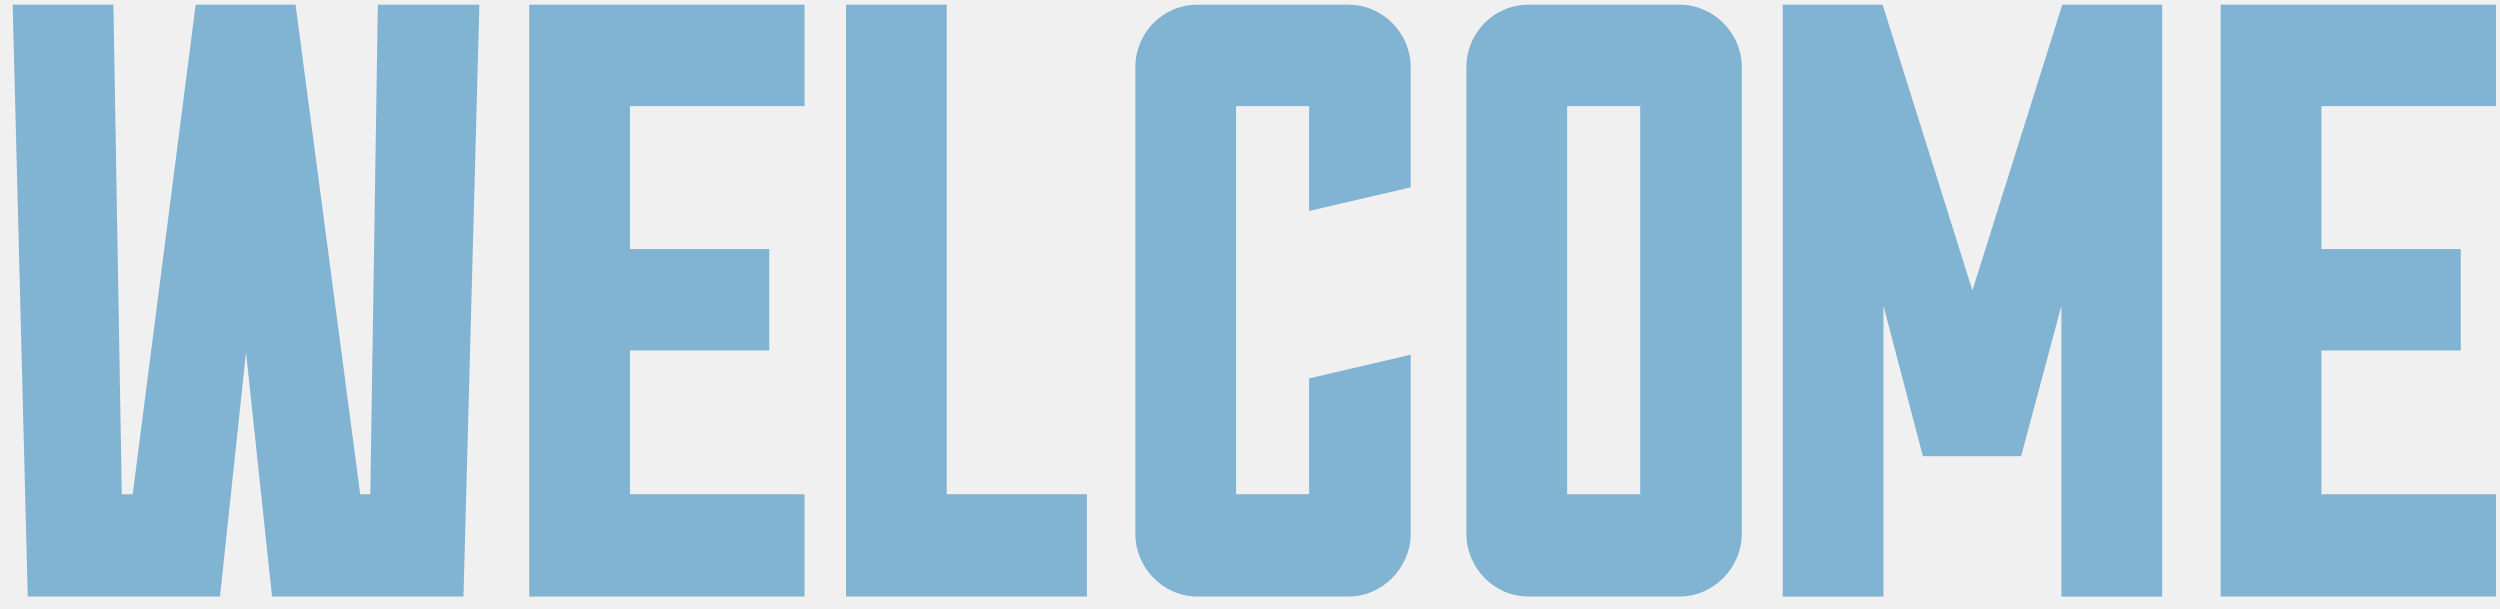
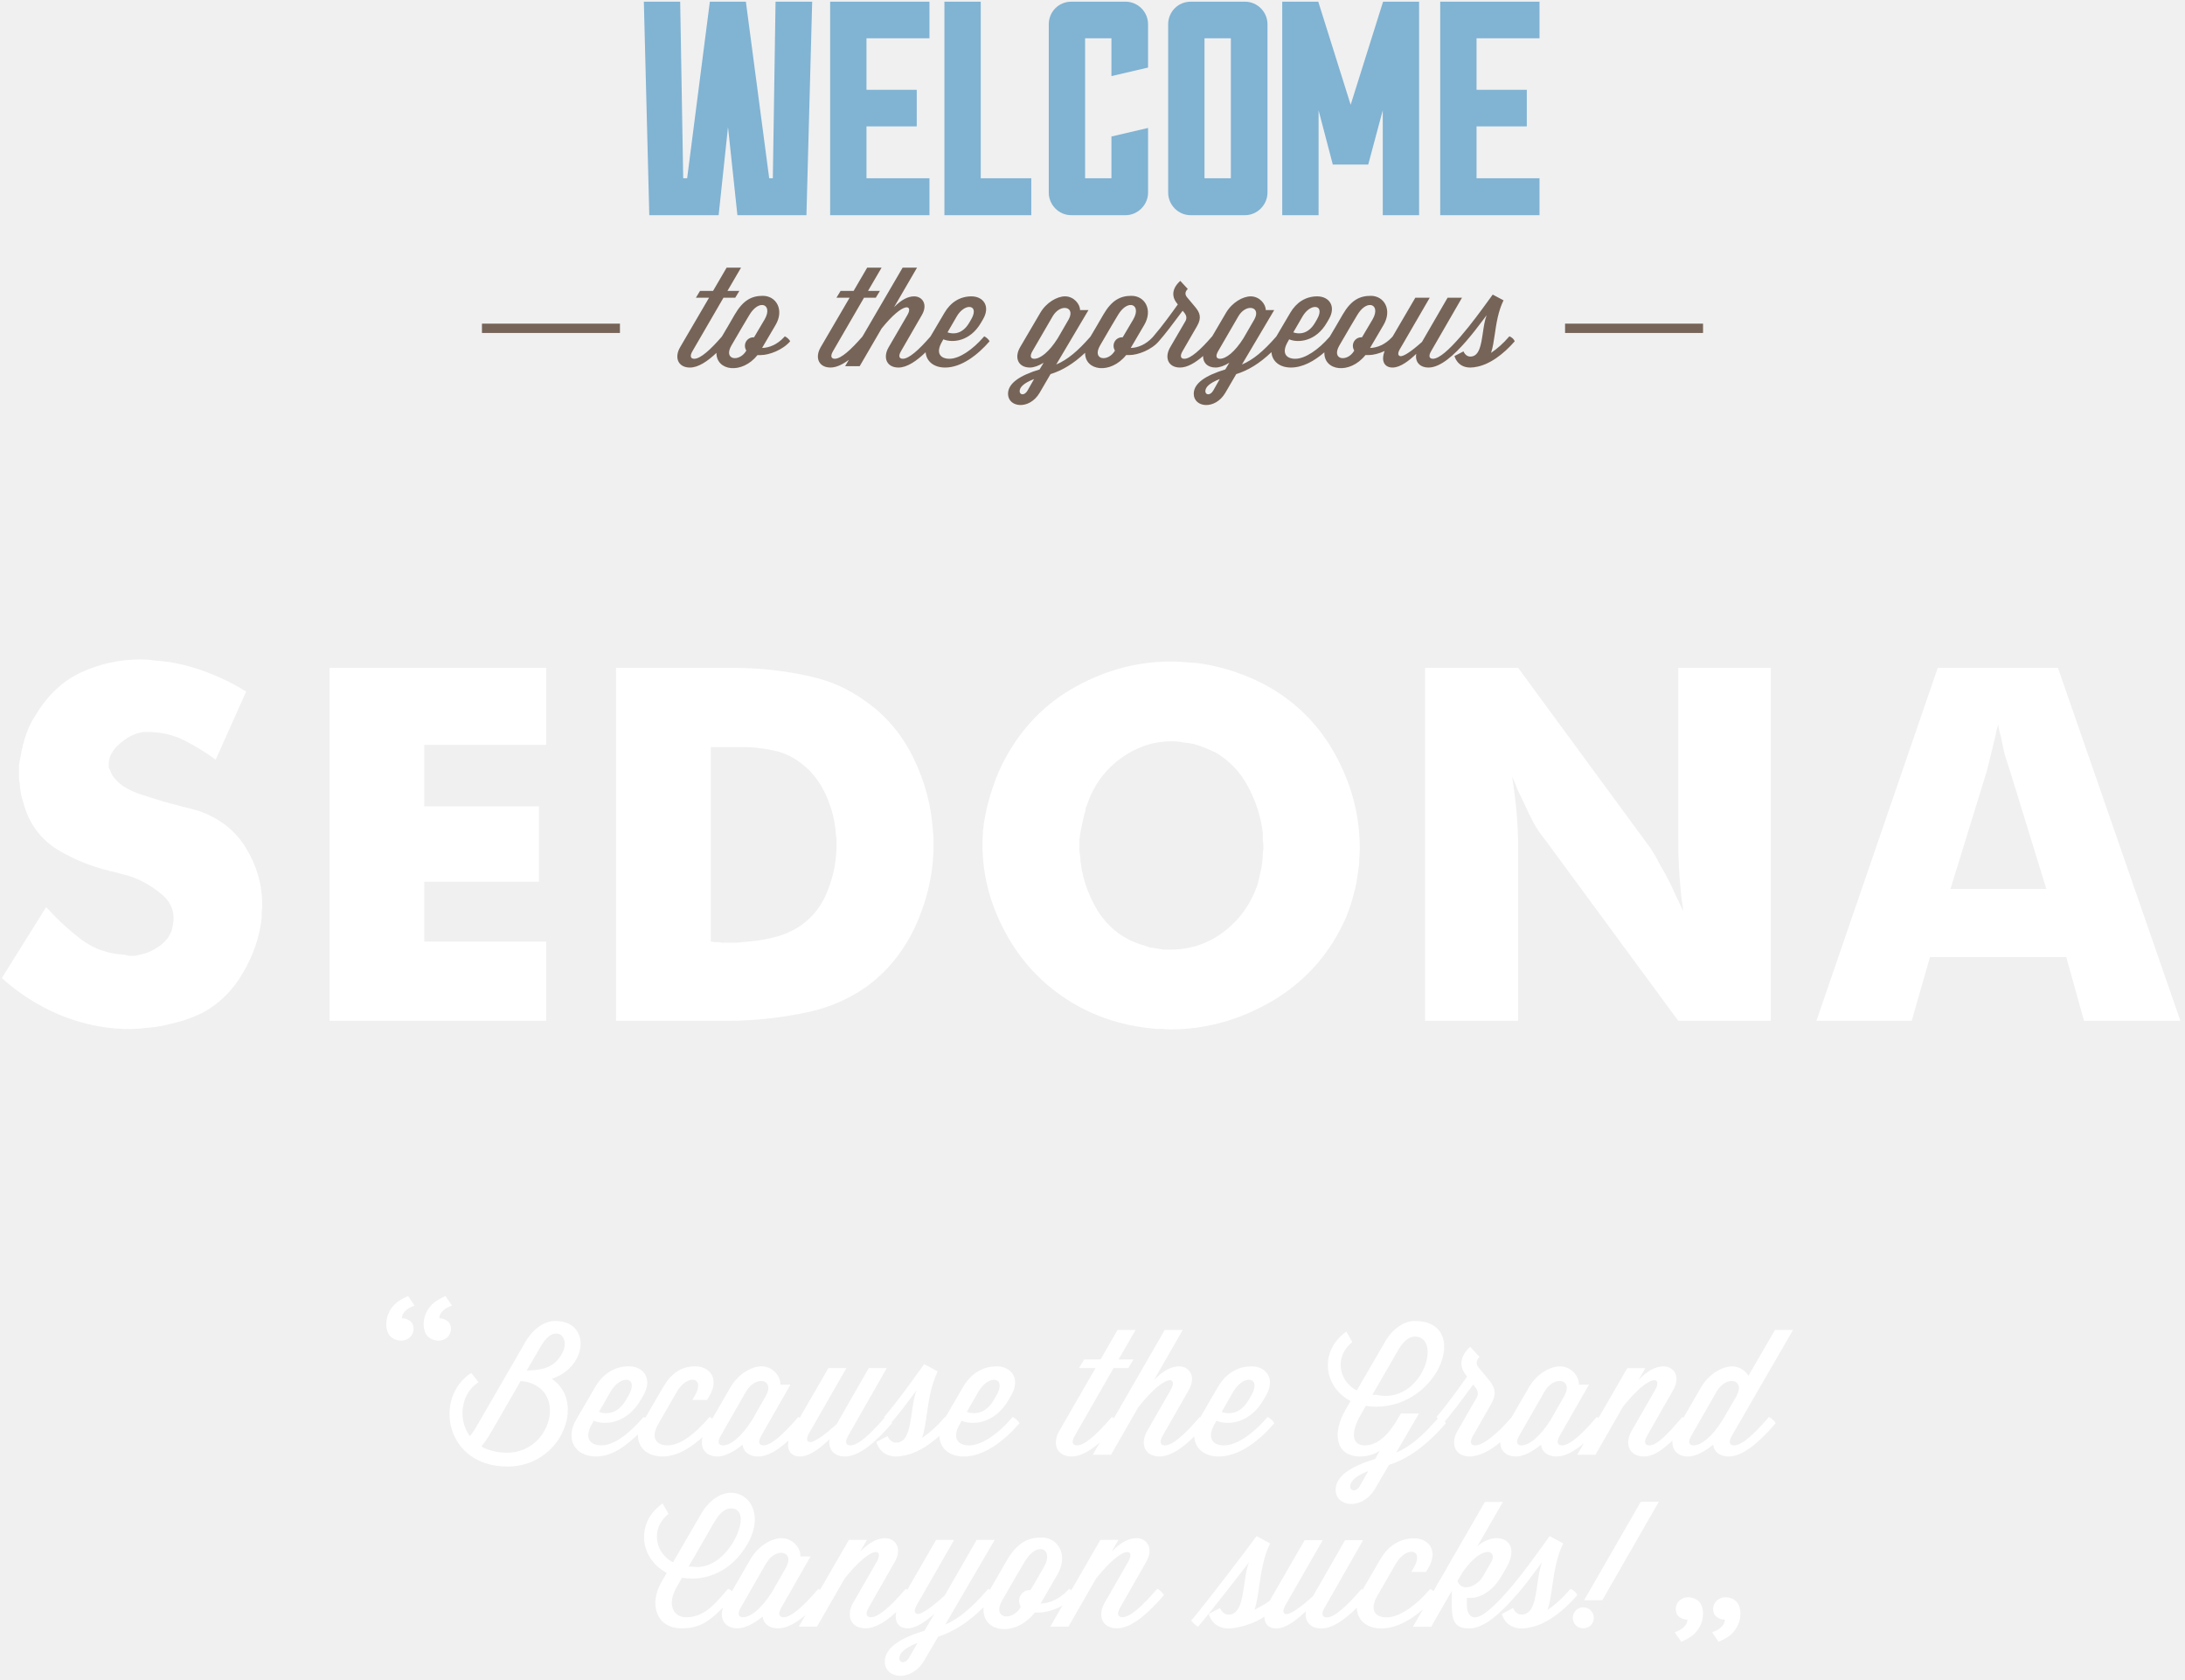
- <svg xmlns="http://www.w3.org/2000/svg" width="189" height="46" viewBox="0 0 189 46" fill="none">
-   <path fill-rule="evenodd" clip-rule="evenodd" d="M60.824 37.364V45.1H40.008V0.353H60.824V8.023H47.624V18.827H58.159V26.497H47.624V37.363L60.824 37.364ZM82.17 45.1V37.364L71.573 37.363V0.353H63.957V45.1H82.17ZM188.7 45.1V37.364H175.499V26.497H186.034V18.827H175.499V8.024H188.7V0.353H167.884V45.1H188.7ZM163.459 0.354H155.908L149.115 21.959L142.324 0.354H134.772V45.101H142.389V23.111L145.371 34.489H152.796L155.843 23.111V45.101H163.459V0.354ZM123.999 8.024H118.476V37.364H124L123.999 8.024ZM131.679 5.085C131.679 2.463 129.521 0.354 126.981 0.354L115.557 0.355C112.957 0.355 110.861 2.464 110.861 5.085V40.37C110.861 42.927 112.957 45.1 115.557 45.1H126.981C129.521 45.1 131.679 42.927 131.679 40.37V5.085ZM98.971 28.606L106.649 26.816V40.368C106.649 42.925 104.492 45.098 101.953 45.098H90.528C87.928 45.098 85.833 42.925 85.833 40.368V5.084C85.833 2.462 87.928 0.354 90.528 0.354H101.951C104.491 0.354 106.648 2.462 106.648 5.084V14.161L98.97 15.951V8.023H93.448V37.363H98.97L98.971 28.606ZM36.241 0.354H28.564L27.994 37.364H27.232L22.344 0.354H14.792L10.032 37.364H9.208L8.573 0.354H0.957L2.099 45.1H16.632L18.599 26.626L20.567 45.1H35.037L36.241 0.354Z" fill="#81B3D3" />
+ <svg xmlns="http://www.w3.org/2000/svg" width="458" height="352" viewBox="0 0 458 352" fill="none">
+   <path fill-rule="evenodd" clip-rule="evenodd" d="M181.774 56.09L178.929 60.967H176.2L175.33 62.401H178.087L172.018 72.784C170.741 74.992 171.642 77.03 174.08 77.03C175.303 77.03 176.618 76.393 177.933 75.409L177.155 76.743H180.201L184.789 68.856C189.433 63.089 191.495 63.836 190.188 66.046L186.268 72.786C184.99 74.996 185.891 77.034 188.329 77.034C190.125 77.034 192.117 75.664 194.022 73.829C194.168 75.686 195.689 77.034 198.112 77.034C201.535 77.034 204.932 74.394 207.428 71.526C207.231 71.123 206.709 70.665 206.302 70.493L206.099 70.719C203.921 73.216 201.135 75.194 199.017 75.194C197.157 75.194 196.053 74.048 197.447 71.639L197.737 71.119C199.683 71.924 203.341 71.55 205.605 67.679L206.042 66.932C207.667 64.179 206.1 62.114 203.632 62.114C201.193 62.114 199.249 63.377 197.972 65.555L195.042 70.52L194.866 70.72C192.689 73.214 190.571 75.192 189.235 75.192C188.569 75.192 188.189 74.732 188.885 73.557L193.24 66.014C194.546 63.749 193.3 62.114 191.616 62.114C190.309 62.114 188.914 62.831 187.406 64.379L192.224 56.09H189.205L180.782 70.528L180.612 70.718C178.436 73.214 176.315 75.192 174.979 75.192C174.312 75.192 173.935 74.732 174.633 73.557L181.105 62.399H183.572L184.444 60.966H181.948L184.793 56.091L181.774 56.09ZM149.465 60.969L152.31 56.094H155.329L152.483 60.967H154.982L154.11 62.403H151.645L145.169 73.561C144.472 74.736 144.85 75.196 145.517 75.196C146.852 75.196 148.974 73.217 151.15 70.721L151.306 70.545L152.543 68.455L154.023 65.902C155.765 62.918 157.563 62.002 159.885 62.002C162.731 62.002 164.414 64.955 162.586 68.082L159.741 72.928C161.252 72.899 162.935 72.184 164.299 70.721L164.504 70.493C164.91 70.665 165.432 71.122 165.632 71.526C164.092 73.332 161.248 74.422 159.448 74.422H158.782C155.513 78.506 150.166 77.763 150.172 73.961C148.306 75.73 146.369 77.034 144.615 77.034C142.177 77.034 141.276 74.996 142.554 72.787L148.622 62.404H145.865L146.735 60.969H149.465ZM160.263 66.967C161.291 65.225 160.825 64.02 159.841 63.93C159.076 63.86 157.998 64.466 157.071 66.022L155.62 68.459L153.326 72.387C151.526 75.484 154.983 75.943 156.405 73.533L156.435 73.477C156.26 73.189 156.144 72.844 156.144 72.473C156.144 71.498 156.927 70.694 157.914 70.694H158.059L160.263 66.967ZM203.575 66.936C204.587 65.192 204.055 64.275 203.086 64.332V64.333C202.334 64.377 201.317 65.011 200.554 66.303L198.608 69.66C199.741 70.062 201.688 70.12 203.138 67.682L203.575 66.936ZM247.404 58.869C245.69 60.389 245.546 62.083 246.621 63.459L246.883 63.803L246.821 63.89C245.492 65.746 243.718 68.225 241.773 70.487L241.775 70.49L241.572 70.719C240.207 72.18 238.526 72.899 237.014 72.928L239.857 68.08C241.687 64.954 240.004 62 237.157 62C234.837 62 233.037 62.918 231.297 65.9L229.813 68.453L228.575 70.545L228.421 70.721C225.924 73.561 223.778 75.392 221.396 76.397L228.159 64.983H226.389C226.389 63.749 225.113 62.113 223.225 62.113C221.601 62.113 219.335 63.378 218.057 65.557L213.819 72.784C212.541 74.992 213.441 77.03 215.879 77.03C216.722 77.03 217.739 76.656 218.756 76.026L217.913 77.43C213.849 78.663 211.293 80.298 211.293 82.536C211.293 85.405 215.735 86.007 217.913 82.336L220.205 78.406C222.621 77.663 224.988 76.259 227.445 73.942C227.424 77.759 232.782 78.509 236.055 74.418H236.723C238.523 74.418 241.368 73.329 242.907 71.522C244.356 69.858 245.487 68.367 247.897 65.127L248.302 65.616C248.679 66.103 248.827 66.706 248.477 67.307L245.284 72.786C244.004 74.996 244.905 77.032 247.345 77.032C248.875 77.032 250.549 76.037 252.187 74.61C252.137 75.996 253.074 77.032 254.806 77.032C255.646 77.032 256.663 76.659 257.68 76.028L256.838 77.43C252.773 78.663 250.222 80.298 250.222 82.536C250.222 85.405 254.662 86.006 256.838 82.336L259.13 78.406C261.59 77.648 264 76.2 266.507 73.807C266.643 75.675 268.165 77.032 270.597 77.032C273.055 77.032 275.496 75.669 277.601 73.842C277.484 77.747 282.911 78.545 286.213 74.42H286.881C287.826 74.42 289.056 74.112 290.238 73.567C289.425 75.64 290.172 77.032 291.899 77.032C293.555 77.032 295.412 75.54 296.863 74.164C296.573 75.769 297.53 77.032 299.447 77.032C301.943 77.032 304.817 74.395 307.315 71.526L307.313 71.524C308.668 69.98 309.896 68.348 310.883 67.038L310.883 67.038C311.143 66.692 311.387 66.369 311.611 66.076C311.211 67.116 311.017 68.435 310.827 69.728C310.452 72.283 310.091 74.736 308.185 74.736C307.169 74.736 306.765 73.646 306.765 73.646L304.875 74.621C304.875 74.621 305.426 77.033 308.185 77.033C308.453 77.033 308.697 77.007 308.959 76.98L309.025 76.973C309.04 76.973 309.055 76.966 309.071 76.96C309.076 76.957 309.082 76.954 309.087 76.952C309.094 76.95 309.1 76.948 309.106 76.947C309.109 76.946 309.113 76.946 309.116 76.946C312.192 76.546 315.24 74.136 317.504 71.526C317.331 71.067 316.808 70.608 316.374 70.492L316.171 70.721C315.106 71.953 313.886 73.042 312.541 73.961C312.916 72.847 313.113 71.5 313.326 70.043C313.657 67.785 314.025 65.265 315.155 62.947L312.891 61.742C312.66 62.055 312.379 62.443 312.056 62.888L312.056 62.888C310.633 64.851 308.41 67.918 306.185 70.49V70.492L305.982 70.721C303.806 73.217 301.687 75.193 300.351 75.193C299.684 75.193 299.306 74.734 300.004 73.559L306.448 62.401H303.428L298.058 71.666C295.765 73.73 293.996 74.878 293.414 74.619C292.714 74.328 293.313 73.343 293.705 72.699L293.737 72.646C293.756 72.615 293.775 72.584 293.792 72.555L299.685 62.403H296.665L291.931 70.495L291.732 70.721C290.368 72.184 288.685 72.901 287.174 72.931L290.019 68.082C291.847 64.955 290.169 62.002 287.32 62.002C284.997 62.002 283.197 62.92 281.456 65.905L279.974 68.455L278.737 70.545L278.582 70.723C276.406 73.219 273.618 75.196 271.499 75.196C269.641 75.196 268.539 74.05 269.932 71.641L270.222 71.123C272.166 71.927 275.826 71.553 278.089 67.68L278.527 66.934C280.15 64.18 278.585 62.115 276.117 62.115C273.677 62.115 271.73 63.38 270.454 65.559L267.528 70.524L267.353 70.721C264.854 73.561 262.708 75.394 260.325 76.399L267.089 64.983H265.317C265.317 63.749 264.04 62.115 262.153 62.115C260.528 62.115 258.264 63.378 256.986 65.557L254.09 70.494L254.082 70.49L253.879 70.72C251.703 73.215 249.581 75.194 248.245 75.194C247.578 75.194 247.203 74.734 247.899 73.559L250.917 68.339C251.962 66.532 251.468 65.469 250.48 64.293L248.797 62.283C248.362 61.738 248.362 61.137 248.972 60.563L247.404 58.869ZM237.534 66.967C238.561 65.225 238.094 64.019 237.11 63.929V63.93C236.346 63.86 235.27 64.466 234.342 66.022L232.889 68.459L230.597 72.387C228.797 75.484 232.253 75.943 233.675 73.533L233.703 73.477C233.529 73.189 233.413 72.844 233.413 72.473C233.413 71.498 234.197 70.694 235.183 70.694H235.33L237.534 66.967ZM287.268 63.929C288.252 64.019 288.721 65.225 287.694 66.967L285.488 70.694H285.341C284.355 70.694 283.573 71.498 283.573 72.473C283.573 72.844 283.689 73.189 283.862 73.477L283.832 73.533C282.411 75.943 278.957 75.484 280.757 72.387L283.049 68.459L284.5 66.022C285.427 64.466 286.503 63.86 287.268 63.93V63.929ZM276.053 66.936C277.065 65.193 276.536 64.277 275.568 64.334V64.335C274.816 64.379 273.798 65.013 273.036 66.305L271.088 69.66C272.221 70.062 274.167 70.12 275.618 67.682L276.053 66.936ZM223.165 64.535C224.188 64.529 224.843 65.419 224.01 66.935L221.718 70.895C219.888 73.792 218.058 75.195 216.78 75.195C216.113 75.195 215.735 74.736 216.431 73.561L220.643 66.305C221.353 65.088 222.37 64.54 223.165 64.535ZM262.933 66.935C263.766 65.419 263.111 64.529 262.088 64.535C261.293 64.54 260.276 65.088 259.566 66.305L255.356 73.561C254.662 74.736 255.038 75.195 255.705 75.195C256.981 75.195 258.813 73.792 260.641 70.895L262.933 66.935ZM216.75 79.443L216.749 79.444C214.459 80.332 213.732 81.22 213.732 81.994C213.732 82.797 214.748 82.968 215.386 81.85L216.749 79.444L216.75 79.444V79.443ZM255.674 79.444L255.675 79.443V79.444L255.674 79.444ZM255.674 79.444L254.313 81.85C253.673 82.968 252.657 82.797 252.657 81.994C252.657 81.22 253.383 80.332 255.674 79.444ZM101.025 67.831H129.947V69.781H101.025V67.831ZM356.977 67.831H328.055V69.781H356.977V67.831Z" fill="#766458" />
+   <path fill-rule="evenodd" clip-rule="evenodd" d="M194.824 37.364V45.1H174.008V0.353H194.824V8.023H181.624V18.827H192.159V26.497H181.624V37.363L194.824 37.364ZM216.17 45.1V37.364L205.573 37.363V0.353H197.957V45.1H216.17ZM322.7 45.1V37.364H309.499V26.497H320.034V18.827H309.499V8.024H322.7V0.353H301.884V45.1H322.7ZM297.459 0.354H289.908L283.115 21.959L276.324 0.354H268.772V45.101H276.389V23.111L279.371 34.489H286.796L289.843 23.111V45.101H297.459V0.354ZM257.999 8.024H252.476V37.364H258L257.999 8.024ZM265.679 5.085C265.679 2.463 263.521 0.354 260.981 0.354L249.557 0.355C246.957 0.355 244.861 2.464 244.861 5.085V40.37C244.861 42.927 246.957 45.1 249.557 45.1H260.981C263.521 45.1 265.679 42.927 265.679 40.37V5.085ZM232.971 28.606L240.649 26.816V40.368C240.649 42.925 238.492 45.098 235.953 45.098H224.528C221.928 45.098 219.833 42.925 219.833 40.368V5.084C219.833 2.462 221.928 0.354 224.528 0.354H235.951C238.491 0.354 240.648 2.462 240.648 5.084V14.161L232.97 15.951V8.023H227.448V37.363H232.97L232.971 28.606ZM170.241 0.354H162.564L161.994 37.364H161.232L156.344 0.354H148.792L144.032 37.364H143.208L142.573 0.354H134.957L136.099 45.1H150.632L152.599 26.626L154.567 45.1H169.037L170.241 0.354Z" fill="#81B3D3" />
+   <path fill-rule="evenodd" clip-rule="evenodd" d="M9.673 190.115C9.75 190.193 9.789 190.27 9.789 190.348C9.867 190.348 9.944 190.386 10.021 190.464C12.111 192.786 14.473 194.954 17.105 196.967C19.737 198.902 22.757 199.947 26.163 200.102C26.241 200.102 26.318 200.142 26.395 200.219H26.744C26.821 200.219 26.899 200.257 26.976 200.335H28.253C28.641 200.257 28.989 200.18 29.299 200.102C30.54 199.869 31.724 199.396 32.783 198.709C33.943 198.012 34.834 197.16 35.453 196.154L35.686 195.689L35.918 195.225C36.073 194.683 36.189 194.18 36.267 193.715C36.344 193.251 36.383 192.825 36.383 192.438C36.383 190.348 35.453 188.606 33.596 187.212C31.864 185.769 29.901 184.631 27.789 183.844C26.995 183.551 26.179 183.318 25.35 183.148C24.622 182.928 23.886 182.734 23.144 182.567H22.912C22.834 182.49 22.757 182.451 22.68 182.451C18.915 181.533 15.312 180.045 11.996 178.038C8.666 175.948 6.383 172.967 5.144 169.096C4.901 168.286 4.669 167.473 4.447 166.657C4.288 165.773 4.172 164.882 4.099 163.987C4.028 163.721 3.989 163.448 3.983 163.173V160.386C4.06 159.767 4.176 159.148 4.331 158.528C4.571 156.947 4.96 155.391 5.492 153.883C6.034 152.335 6.731 150.941 7.582 149.703C10.06 145.599 13.234 142.657 17.105 140.877C21.054 139.096 25.157 138.206 29.415 138.206C30.422 138.206 31.428 138.283 32.435 138.438C33.523 138.516 34.607 138.632 35.686 138.786C38.51 139.261 41.274 140.04 43.931 141.109C46.718 142.193 49.273 143.47 51.596 144.941L45.209 159.225C43.125 157.681 40.91 156.321 38.589 155.161C36.267 153.999 33.751 153.419 31.041 153.419H30.111C28.331 153.651 26.667 154.464 25.118 155.857C23.57 157.173 22.796 158.606 22.796 160.154V160.851C22.873 161.083 22.989 161.315 23.144 161.548C23.299 162.09 23.57 162.593 23.957 163.058C24.344 163.522 24.77 163.948 25.234 164.335C26.086 165.032 27.324 165.69 28.951 166.309C30.576 166.851 32.28 167.393 34.061 167.935C35.531 168.322 36.963 168.709 38.357 169.096C39.751 169.406 40.912 169.716 41.841 170.026C46.176 171.574 49.428 174.167 51.596 177.806C53.763 181.367 54.886 185.161 54.963 189.186V189.767C54.963 190.232 54.925 190.697 54.847 191.161V192.438C54.383 196.464 53.067 200.296 50.899 203.935C48.809 207.574 45.983 210.361 42.422 212.297C41.1 212.918 39.743 213.461 38.357 213.922C36.973 214.307 35.579 214.656 34.177 214.968C33.027 215.199 31.863 215.354 30.693 215.432C29.577 215.584 28.452 215.661 27.325 215.664H26.047C21.402 215.51 16.835 214.503 12.344 212.644C7.854 210.709 3.867 208.154 0.384 204.98L9.673 190.115ZM225.567 143.869C219.219 147.353 214.264 152.386 210.703 158.966L210.702 158.965C209.679 160.861 208.824 162.842 208.147 164.887C207.462 166.859 206.919 168.877 206.522 170.926C206.289 172.011 206.134 173.055 206.057 174.061C205.98 175.068 205.941 176.075 205.941 177.081C205.941 183.894 207.799 190.475 211.515 196.823C215.231 203.094 220.341 207.933 226.844 211.339C229.212 212.565 231.704 213.538 234.276 214.242C236.864 214.931 239.506 215.397 242.173 215.636H243.683C244.222 215.713 244.765 215.752 245.309 215.752C252.895 215.752 260.135 213.7 267.025 209.597C273.915 205.417 278.986 199.572 282.237 192.062C282.845 190.55 283.349 188.998 283.747 187.417C284.205 185.823 284.516 184.191 284.676 182.54C284.831 181.765 284.909 180.991 284.909 180.217C284.986 179.365 285.025 178.552 285.025 177.778C285.025 171.354 283.515 165.198 280.496 159.314C277.477 153.353 273.219 148.592 267.722 145.03C265.173 143.407 262.445 142.082 259.593 141.082C256.849 140.086 254.007 139.386 251.115 138.992C250.186 138.914 249.219 138.837 248.212 138.759C247.283 138.682 246.354 138.643 245.425 138.643C238.535 138.643 231.915 140.385 225.567 143.869ZM298.712 213.95V139.976H318.222L346.093 177.95C346.813 179.075 347.472 180.238 348.067 181.434C348.771 182.608 349.429 183.809 350.041 185.034L351.435 188.054C351.899 189.06 352.364 190.027 352.828 190.956C352.755 190.138 352.639 189.324 352.48 188.518C352.403 187.744 352.325 186.931 352.248 186.079C352.09 184.495 351.974 182.908 351.899 181.318C351.819 179.655 351.78 177.989 351.783 176.324V139.976H371.176V213.95H351.783L323.68 175.744C322.906 174.815 322.17 173.731 321.474 172.493C320.77 171.161 320.111 169.805 319.5 168.428C319.05 167.453 318.586 166.485 318.106 165.525C317.747 164.585 317.359 163.655 316.945 162.738C317.332 165.138 317.642 167.577 317.874 170.054C318.106 172.531 318.216 175.009 318.222 177.486V213.95H298.712ZM406.172 139.976L380.74 213.95H400.714L404.546 200.595H433.114L436.83 213.95H457.036L431.372 139.976H406.172ZM408.844 186.311L416.392 161.808C416.699 160.733 416.971 159.649 417.205 158.556C417.521 157.445 417.792 156.322 418.017 155.189C418.094 155.034 418.134 154.918 418.134 154.84C418.134 154.686 418.172 154.531 418.25 154.376C418.327 153.911 418.405 153.485 418.482 153.098C418.637 152.634 418.753 152.208 418.83 151.821C418.908 152.208 418.985 152.634 419.063 153.098C419.14 153.486 419.256 153.911 419.411 154.376C419.653 155.659 419.924 156.937 420.224 158.208C420.6 159.412 420.987 160.612 421.385 161.808L428.934 186.311H408.844ZM263.542 185.559C263.774 184.785 263.968 183.972 264.122 183.12C264.355 182.269 264.51 181.417 264.587 180.565C264.665 180.024 264.703 179.482 264.703 178.94C264.781 178.398 264.819 177.894 264.819 177.43C264.819 176.963 264.78 176.497 264.703 176.036V174.643C264.316 171.313 263.31 168.101 261.683 165.004C260.058 161.907 257.813 159.507 254.948 157.804C254.174 157.417 253.4 157.069 252.626 156.759C251.852 156.449 251.077 156.179 250.303 155.946C249.535 155.792 248.76 155.676 247.981 155.598C247.216 155.444 246.438 155.366 245.658 155.365C241.71 155.365 238.071 156.605 234.742 159.082C231.413 161.559 229.09 164.849 227.774 168.952L227.542 169.417V169.881C227.303 170.604 227.109 171.341 226.962 172.088C226.807 172.785 226.652 173.52 226.497 174.294L226.265 175.92V178.359C226.265 178.591 226.303 178.862 226.381 179.172C226.613 183.275 227.851 187.185 230.097 190.901C232.419 194.539 235.594 196.939 239.619 198.101L241.013 198.565C241.477 198.643 241.981 198.72 242.523 198.797L243.916 199.03H245.31C249.413 199.03 253.09 197.83 256.342 195.43C259.671 192.952 262.071 189.662 263.542 185.559ZM169.541 212.092C173.799 211.162 177.747 209.459 181.386 206.982H181.387C185.877 203.73 189.322 199.55 191.722 194.44C194.122 189.33 195.438 184.027 195.671 178.53V175.627C195.671 175.162 195.632 174.698 195.554 174.234C195.245 168.968 193.89 163.859 191.49 158.904C189.09 153.95 185.722 149.963 181.387 146.944C178.023 144.485 174.189 142.746 170.123 141.834C166.097 140.905 161.993 140.324 157.813 140.092C156.652 140.014 155.452 139.976 154.213 139.976H129.129V213.95H152.935C154.175 213.95 155.414 213.911 156.651 213.834C160.986 213.602 165.283 213.022 169.541 212.092ZM148.986 197.343C149.218 197.343 149.451 197.382 149.683 197.459H150.496C150.806 197.459 151.076 197.499 151.309 197.576H154.444C155.296 197.498 156.109 197.421 156.883 197.343C158.887 197.19 160.87 196.84 162.805 196.298C164.741 195.756 166.483 194.943 168.031 193.859C170.509 192.079 172.328 189.679 173.489 186.659C174.721 183.595 175.352 180.323 175.347 177.021V176.091C175.347 175.782 175.309 175.472 175.231 175.163C175.079 172.23 174.369 169.353 173.141 166.685C171.902 163.898 170.199 161.692 168.031 160.065C166.441 158.767 164.574 157.853 162.573 157.395C160.592 156.924 158.569 156.652 156.534 156.582H148.986V197.343ZM69.076 139.975V213.949H114.482V197.343H88.934V184.801H112.973V169.007H88.934V156.117H114.482V139.975H69.076ZM351.423 336.358C351.31 336.649 351.253 336.941 351.253 337.235C351.253 337.953 351.5 338.504 351.993 338.884C352.488 339.268 353.063 339.458 353.713 339.458C353.689 339.839 353.589 340.176 353.409 340.468C353.23 340.759 353.001 341.016 352.733 341.228C352.466 341.441 352.179 341.621 351.876 341.767C351.572 341.912 351.298 342.029 351.048 342.119L352.398 344.109C352.431 344.093 352.464 344.077 352.496 344.062L352.526 344.048L352.582 344.022C352.644 343.993 352.706 343.966 352.768 343.939C352.974 343.851 353.214 343.731 353.494 343.587C353.802 343.424 354.1 343.244 354.387 343.047C354.689 342.844 354.972 342.613 355.23 342.356C355.783 341.807 356.223 341.154 356.526 340.436C356.83 339.717 356.981 338.928 356.981 338.078C356.981 337.627 356.915 337.201 356.779 336.797C356.644 336.393 356.454 336.045 356.207 335.753C355.916 335.436 355.56 335.196 355.146 335.026C354.73 334.858 354.298 334.774 353.848 334.774C353.443 334.774 353.078 334.848 352.753 334.994C352.443 335.129 352.162 335.323 351.926 335.566C351.703 335.802 351.535 336.065 351.423 336.358ZM359.09 337.235C359.09 336.942 359.147 336.649 359.257 336.358C359.37 336.065 359.539 335.802 359.763 335.566C359.99 335.331 360.263 335.138 360.588 334.994C360.915 334.849 361.278 334.774 361.684 334.774C362.134 334.774 362.567 334.858 362.981 335.026C363.398 335.196 363.751 335.436 364.042 335.753C364.292 336.045 364.482 336.393 364.616 336.797C364.75 337.202 364.818 337.628 364.818 338.078C364.827 338.887 364.672 339.689 364.363 340.436C364.059 341.154 363.618 341.806 363.065 342.356C362.806 342.613 362.523 342.844 362.22 343.047C361.934 343.246 361.636 343.426 361.327 343.587C361.047 343.732 360.807 343.851 360.602 343.939C360.478 343.993 360.354 344.05 360.232 344.109L358.884 342.119C359.131 342.03 359.404 341.912 359.709 341.767C360.013 341.621 360.299 341.441 360.569 341.228C360.837 341.014 361.063 340.761 361.242 340.468C361.423 340.176 361.524 339.84 361.546 339.458C360.924 339.469 360.318 339.266 359.827 338.884C359.337 338.504 359.09 337.953 359.09 337.236V337.235ZM94.36 279.394C94.473 279.103 94.53 278.81 94.53 278.519H94.531C94.531 277.8 94.283 277.251 93.791 276.87C93.297 276.488 92.723 276.298 92.073 276.298C92.096 275.915 92.196 275.577 92.376 275.285C92.556 274.993 92.779 274.74 93.049 274.527C93.319 274.313 93.606 274.134 93.909 273.988C94.178 273.858 94.454 273.74 94.734 273.636L93.386 271.648C93.342 271.67 93.219 271.728 93.016 271.815C92.813 271.904 92.571 272.023 92.291 272.167C91.983 272.329 91.685 272.509 91.398 272.707C91.095 272.909 90.812 273.14 90.554 273.397C90.001 273.947 89.56 274.599 89.257 275.317C88.954 276.037 88.802 276.825 88.802 277.677C88.8 278.112 88.868 278.544 89.004 278.957C89.126 279.339 89.321 279.694 89.577 280.002C89.872 280.319 90.234 280.567 90.637 280.727C91.049 280.895 91.489 280.98 91.934 280.979C92.656 280.989 93.351 280.703 93.857 280.187C94.076 279.959 94.247 279.689 94.36 279.394ZM86.694 278.519C86.689 279.141 86.449 279.738 86.021 280.189C85.785 280.431 85.505 280.625 85.195 280.76C84.869 280.906 84.503 280.98 84.099 280.98C83.654 280.981 83.213 280.896 82.801 280.728C82.398 280.567 82.036 280.319 81.741 280.002C81.484 279.694 81.289 279.339 81.168 278.957C81.032 278.544 80.963 278.112 80.966 277.677C80.966 276.825 81.116 276.037 81.421 275.317C81.724 274.599 82.165 273.946 82.718 273.397C82.965 273.149 83.245 272.92 83.561 272.706C83.875 272.494 84.173 272.313 84.454 272.166C84.734 272.022 84.974 271.904 85.178 271.816L85.235 271.79C85.404 271.714 85.509 271.667 85.55 271.646L86.897 273.634C86.649 273.724 86.375 273.842 86.071 273.987C85.768 274.134 85.481 274.313 85.214 274.525C84.947 274.737 84.718 274.994 84.538 275.284C84.359 275.576 84.258 275.914 84.236 276.296C84.886 276.296 85.46 276.486 85.954 276.869C86.447 277.251 86.694 277.799 86.694 278.519ZM335.859 335.393H332.044L343.925 314.757H347.701L335.859 335.393ZM331.863 336.881C330.627 336.881 329.682 337.861 329.682 339.099C329.682 340.337 330.628 341.279 331.863 341.279C333.095 341.279 334.08 340.335 334.08 339.099C334.08 337.863 333.095 336.881 331.863 336.881ZM306.601 329.466L305.511 331.354C306.346 333.825 309.65 332.445 310.78 330.483L312.595 327.359C313.94 325.069 310.961 323.398 306.601 329.466ZM330.603 334.334C330.385 333.754 329.731 333.171 329.186 333.027L328.931 333.319C327.602 334.879 326.075 336.258 324.389 337.423C324.859 336.012 325.106 334.304 325.372 332.458C325.784 329.599 326.244 326.409 327.657 323.473L324.822 321.946C324.544 322.328 324.207 322.799 323.821 323.338L323.82 323.339L323.82 323.339C322.043 325.822 319.236 329.743 316.43 333.027C316.436 333.037 316.446 333.045 316.451 333.052C316.445 333.049 316.438 333.045 316.431 333.041C316.423 333.035 316.414 333.03 316.406 333.027L316.153 333.319C313.426 336.479 310.776 338.985 309.103 338.985C308.269 338.985 307.469 338.149 307.469 336.442V334.88C310.121 335.207 312.919 333.462 314.699 330.376L315.715 328.633C319.237 322.603 313.498 320.603 309.647 324.129L315.022 314.792H311.243L300.468 333.487C300.261 333.303 300.029 333.15 299.779 333.03L299.523 333.322C296.8 336.482 293.312 338.988 290.66 338.988C288.335 338.988 286.955 337.535 288.699 334.484L292.583 327.727C294.763 323.985 298.615 324.603 296.361 328.527L295.817 329.471H298.907L299.452 328.527C301.486 325.039 299.523 322.423 296.437 322.423C293.386 322.423 290.95 324.023 289.352 326.783L285.634 333.163C285.614 333.151 285.594 333.139 285.575 333.127C285.515 333.091 285.456 333.055 285.401 333.031L285.146 333.323C282.422 336.483 279.771 338.989 278.099 338.989C277.263 338.989 276.793 338.409 277.663 336.919L285.729 322.786H281.949L275.23 334.52C272.357 337.135 270.145 338.588 269.416 338.262C268.54 337.892 269.289 336.646 269.78 335.83L269.828 335.75L269.865 335.688L269.889 335.647L277.263 322.786H273.485L266.147 335.481C265.641 335.942 264.838 336.372 264.114 336.761C263.67 336.999 263.256 337.221 262.957 337.425C263.428 336.013 263.674 334.305 263.941 332.458V332.458L263.941 332.457C264.353 329.599 264.814 326.41 266.226 323.475L263.394 321.948C261.831 324.091 253.111 335.646 249.696 339.641C250.021 340.113 250.568 340.586 251.112 340.949C253.255 338.479 260.45 329.215 261.794 327.435C261.293 328.753 261.051 330.425 260.814 332.063C260.345 335.3 259.895 338.407 257.506 338.407C256.236 338.407 255.726 337.025 255.726 337.025L253.365 338.261C253.365 338.261 254.055 341.311 257.505 341.311C257.839 341.311 258.141 341.281 258.469 341.248L258.469 341.248L258.561 341.239C258.568 341.239 258.574 341.238 258.581 341.236C258.587 341.234 258.593 341.231 258.599 341.228C258.604 341.226 258.609 341.224 258.614 341.221L258.614 341.221C258.625 341.215 258.635 341.21 258.646 341.207L258.651 341.205L258.654 341.204C258.659 341.204 258.663 341.203 258.667 341.203C260.587 340.949 263.245 340.065 265.027 338.833C265.015 340.37 265.943 341.311 267.527 341.311C269.595 341.311 271.922 339.422 273.737 337.679C273.376 339.714 274.572 341.311 276.972 341.311C279.318 341.311 281.931 339.425 284.409 336.948C284.443 339.458 286.377 341.311 289.535 341.311C292.601 341.311 295.649 339.598 298.276 337.295L296.171 340.949H299.987L304.31 333.429V336.443C304.31 339.675 304.927 341.311 307.98 341.311C311.103 341.311 314.701 337.97 317.825 334.336C317.823 334.333 317.821 334.33 317.818 334.326C317.812 334.319 317.806 334.311 317.805 334.302C317.819 334.314 317.836 334.325 317.852 334.336C319.565 332.362 321.117 330.271 322.355 328.602C322.666 328.183 322.958 327.79 323.227 327.432C322.727 328.75 322.486 330.42 322.249 332.058C321.78 335.296 321.33 338.405 318.94 338.405C317.67 338.405 317.16 337.023 317.16 337.023L314.798 338.259C314.798 338.259 315.489 341.309 318.94 341.309C319.268 341.309 319.566 341.28 319.892 341.247L319.996 341.237C320.012 341.237 320.027 341.23 320.043 341.222C320.062 341.212 320.081 341.202 320.101 341.202C323.954 340.69 327.769 337.64 330.602 334.332L330.603 334.334ZM215.829 333.248H216.012L218.772 328.526C221.06 324.601 217.428 322.821 214.775 327.326L212.959 330.414L210.089 335.391C207.836 339.315 212.16 339.895 213.939 336.845L213.976 336.772C213.758 336.41 213.613 335.975 213.613 335.503C213.613 334.265 214.594 333.248 215.829 333.248ZM190.582 347.379C189.782 348.796 188.51 348.579 188.51 347.563C188.51 346.583 189.419 345.457 192.325 344.329L190.582 347.379ZM155.737 338.952C157.299 338.952 159.552 337.244 161.84 333.649L164.781 328.489C166.635 325.073 162.603 324.166 160.568 327.688L155.301 336.881C154.43 338.372 154.902 338.952 155.737 338.952ZM149.786 318.899C150.912 316.972 152.148 316.137 153.201 316.137C154.619 316.137 155.272 317.081 155.272 318.462C155.272 321.986 150.908 329.295 145.1 328.343H144.337L149.786 318.899ZM242.309 333.285L242.563 332.993L242.564 332.994C243.074 333.212 243.727 333.794 243.982 334.305C240.856 337.938 237.262 341.28 234.136 341.28C231.083 341.28 229.958 338.703 231.556 335.904L236.46 327.366C238.096 324.568 235.516 323.625 229.739 330.855L223.963 340.918H220.148L222.688 336.524C221.002 337.454 219.134 337.974 217.754 337.974H216.919C212.681 343.332 205.653 342.129 206.173 336.852C202.921 340.071 199.807 342.03 196.648 343.024L193.742 348.002C191.02 352.652 185.46 351.888 185.46 348.255C185.46 345.423 188.657 343.314 193.78 341.79L195.851 338.23C194.142 339.754 192.073 341.28 190.256 341.28C188.374 341.28 187.415 339.948 187.868 337.87C185.694 339.86 183.461 341.28 181.428 341.28C178.377 341.28 177.251 338.704 178.849 335.904L183.753 327.37C185.388 324.571 182.808 323.628 177.031 330.858L171.255 340.921H167.441L168.833 338.51C166.891 340.159 164.923 341.283 163.113 341.283C161.189 341.283 160.025 340.268 159.845 338.814C158.028 340.303 156.139 341.283 154.613 341.283C151.938 341.283 150.742 339.302 151.565 336.928L151.341 337.141L151.341 337.141C148.851 339.51 146.988 341.283 142.884 341.283C137.544 341.283 135.983 336.199 138.634 331.621L139.759 329.657C136.709 328.059 135.001 325.152 135.001 322.139C135.001 319.593 136.198 317.017 138.888 315.089L140.123 317.307C138.489 318.577 137.689 320.321 137.689 322.064C137.689 324.172 138.853 326.279 141.069 327.442L146.955 317.305C148.661 314.327 151.132 312.873 153.203 312.873C155.999 312.873 158.216 315.088 158.216 318.503C158.216 319.993 157.743 321.736 156.69 323.589C153.711 328.784 149.133 330.856 145.1 330.856C144.339 330.856 143.648 330.779 142.958 330.672L141.903 332.524C139.653 336.376 141.214 338.955 143.793 338.955C147.468 338.955 149.552 336.538 152.206 333.459L152.353 333.288L152.607 332.996C152.878 333.069 153.175 333.251 153.435 333.484L157.338 326.748C158.934 323.985 161.77 322.388 163.803 322.388C166.274 322.388 167.909 324.604 167.764 326.202H169.907L163.803 336.882C162.932 338.374 163.404 338.954 164.239 338.954C165.912 338.954 168.564 336.447 171.287 333.287L171.541 332.995C171.666 333.053 171.786 333.12 171.9 333.197L177.938 322.752H181.718L180.301 325.221C182.189 323.259 183.897 322.387 185.532 322.387C187.639 322.387 189.201 324.459 187.566 327.329L182.117 336.882C181.246 338.374 181.718 338.954 182.553 338.954C184.225 338.954 186.876 336.447 189.601 333.287L189.855 332.995C189.97 333.049 190.081 333.111 190.186 333.182L196.214 322.752H199.992L192.617 335.612L192.57 335.692L192.506 335.798C192.016 336.616 191.271 337.859 192.145 338.228C192.871 338.554 195.124 337.065 198.031 334.378L204.714 322.752H208.493L198.138 340.482C201.116 339.207 203.768 336.882 206.893 333.287L207.147 332.996C207.266 333.05 207.38 333.114 207.489 333.186L209.109 330.416L210.961 327.183C213.142 323.405 215.393 322.243 218.3 322.243C221.862 322.243 223.968 325.982 221.68 329.944L218.12 336.084C220.009 336.047 222.117 335.137 223.823 333.285L224.078 332.993C224.248 333.073 224.41 333.17 224.56 333.283L230.648 322.75H234.427L233.01 325.219C234.9 323.257 236.605 322.386 238.241 322.386C240.346 322.386 241.912 324.457 240.276 327.327L234.826 336.88C233.955 338.372 234.426 338.952 235.262 338.952C236.934 338.952 239.587 336.445 242.309 333.285ZM361.194 297.421C358.904 301.162 356.579 302.942 354.982 302.942C354.147 302.942 353.675 302.362 354.545 300.872L359.812 291.679C361.847 288.155 365.879 289.064 364.026 292.479H364.061L361.194 297.421ZM318.903 302.942C320.464 302.942 322.717 301.234 325.007 297.64L327.948 292.479C329.8 289.064 325.768 288.155 323.734 291.679L318.466 300.872C317.596 302.362 318.067 302.942 318.903 302.942ZM285.09 311.37C284.293 312.787 283.02 312.57 283.02 311.554C283.02 310.573 283.892 309.447 286.799 308.32L285.09 311.37ZM296.535 280.129C295.48 280.129 294.245 280.963 293.118 282.889L287.67 292.334H288.433C298.06 294.564 302.529 280.129 296.535 280.129ZM370.782 296.986L370.527 297.276C367.807 300.436 365.153 302.943 363.48 302.943C362.645 302.943 362.173 302.363 363.043 300.872L375.832 278.748H372.053L366.496 288.339C365.842 287.285 364.606 286.377 363.043 286.377C361.008 286.377 358.176 287.976 356.577 290.736L352.879 297.116C352.866 297.109 352.853 297.101 352.84 297.093L352.815 297.078C352.757 297.043 352.699 297.008 352.645 296.984L352.39 297.276C349.667 300.436 347.39 302.942 345.718 302.942C344.881 302.942 344.411 302.362 345.28 300.872L350.73 291.317C352.367 288.447 350.802 286.375 348.696 286.375C347.06 286.375 345.356 287.246 343.464 289.21L344.881 286.74H341.102L335.065 297.187C334.95 297.11 334.83 297.042 334.705 296.984L334.449 297.276C331.726 300.436 329.075 302.942 327.403 302.942C326.568 302.942 326.097 302.362 326.967 300.872L333.07 290.19H330.926C331.072 288.592 329.438 286.375 326.966 286.375C324.931 286.375 322.096 287.974 320.498 290.733L316.846 297.039L316.64 297.273C313.918 300.432 310.89 302.938 309.22 302.938C308.383 302.938 307.913 302.358 308.783 300.868L312.561 294.257C313.868 291.967 313.25 290.624 312.016 289.134L309.91 286.59C309.365 285.9 309.365 285.137 310.128 284.41L308.166 282.267C306.022 284.194 305.841 286.336 307.184 288.08L307.513 288.516L307.379 288.705L307.379 288.706C305.721 291.048 303.523 294.153 301.116 296.981C301.128 296.999 301.141 297.016 301.154 297.034C301.167 297.051 301.18 297.068 301.193 297.084C301.249 297.157 301.31 297.229 301.374 297.301C298.261 300.881 295.615 303.196 292.644 304.463L297.439 296.253H293.661L293.262 296.908C291.264 300.432 288.974 302.939 286.032 302.939C283.452 302.939 282.982 300.36 285.232 296.509L286.287 294.657C286.995 294.774 287.711 294.834 288.429 294.838C301.872 294.838 308.375 276.856 296.533 276.856C294.461 276.856 291.989 278.31 290.283 281.288L284.398 291.423C282.182 290.262 281.02 288.155 281.02 286.048C281.02 284.305 281.82 282.56 283.452 281.29L282.219 279.073C279.529 280.999 278.331 283.577 278.331 286.12C278.331 289.136 280.04 292.042 283.091 293.64L281.964 295.603C279.312 300.181 279.784 305.266 285.126 305.266C286.724 305.266 288.067 304.794 289.231 304.066L288.248 305.776C283.128 307.336 279.966 309.407 279.966 312.241C279.966 315.873 285.526 316.637 288.248 311.987L291.155 307.01C295.08 305.775 298.931 303.087 303.073 298.291C303.006 298.165 302.927 298.046 302.837 297.936C304.515 295.965 305.939 294.062 308.787 290.19L309.294 290.809C309.767 291.425 309.948 292.189 309.512 292.953L305.515 299.89C303.916 302.685 305.043 305.264 308.095 305.264C309.994 305.264 312.443 304.025 314.48 302.24C314.436 303.978 315.624 305.264 317.779 305.264C319.304 305.264 321.194 304.284 323.009 302.794C323.192 304.248 324.356 305.264 326.279 305.264C328.089 305.264 330.056 304.139 331.999 302.49L330.607 304.902H334.42L340.197 294.837C345.974 287.608 348.554 288.553 346.917 291.35L342.014 299.888C340.417 302.686 341.541 305.264 344.592 305.264C346.602 305.264 348.428 303.88 350.574 301.931C350.374 303.824 351.578 305.264 353.856 305.264C355.381 305.264 357.27 304.284 359.088 302.794C359.27 304.249 360.433 305.264 362.357 305.264C365.482 305.264 369.077 301.923 372.202 298.288C371.946 297.784 371.293 297.203 370.782 296.986ZM262.281 292.48C264.535 288.556 260.682 287.939 258.502 291.681L256.068 295.931C257.484 296.439 259.919 296.513 261.736 293.424L262.281 292.48ZM255.451 305.268C259.738 305.268 263.991 301.927 267.113 298.293C266.86 297.783 266.205 297.203 265.696 296.985L265.443 297.277C262.717 300.437 259.23 302.943 256.576 302.943C254.251 302.943 252.871 301.49 254.614 298.438L254.977 297.785C257.412 298.801 261.989 298.33 264.823 293.425L265.368 292.481C267.403 288.992 265.441 286.377 262.352 286.377C259.302 286.377 256.868 287.975 255.269 290.736L251.59 297.049C251.552 297.029 251.514 297.001 251.478 296.985L251.223 297.277C248.499 300.437 245.848 302.943 244.176 302.943C243.34 302.943 242.87 302.363 243.739 300.872L249.189 291.317C250.824 288.447 249.261 286.375 247.153 286.375C245.518 286.375 243.774 287.284 241.887 289.246L247.917 278.746H244.139L233.483 297.236C233.348 297.138 233.203 297.053 233.051 296.984L232.796 297.275C230.071 300.436 227.42 302.942 225.748 302.942C224.913 302.942 224.441 302.362 225.311 300.872L233.413 286.738H236.503L237.593 284.921H234.468L238.028 278.746H234.25L230.69 284.921H227.275L226.185 286.738H229.635L222.042 299.891C220.444 302.69 221.57 305.268 224.621 305.268C226.499 305.268 228.547 304.055 230.561 302.304L229.062 304.904H232.877L238.617 294.912C244.43 287.61 247.01 288.555 245.375 291.352L240.47 299.89C238.872 302.688 239.998 305.266 243.05 305.266C245.346 305.266 247.896 303.461 250.326 301.061C250.436 303.492 252.359 305.268 255.451 305.268ZM131.756 292.479C134.01 288.555 130.16 287.938 127.98 291.68L125.545 295.929C126.961 296.438 129.397 296.511 131.212 293.423L131.756 292.479ZM151.099 300.871L156.367 291.68C158.401 288.154 162.434 289.063 160.58 292.479L157.638 297.638C155.35 301.233 153.095 302.942 151.534 302.942C150.7 302.942 150.227 302.361 151.099 300.872V300.871ZM208.859 292.479C211.113 288.555 207.263 287.938 205.083 291.68L202.648 295.929C204.064 296.437 206.499 296.511 208.314 293.423L208.859 292.479ZM147.275 301.206C146.648 303.446 147.845 305.266 150.409 305.266C151.934 305.266 153.824 304.286 155.639 302.797C155.822 304.25 156.985 305.267 158.909 305.267C160.922 305.267 163.127 303.877 165.278 301.921C164.86 303.963 165.817 305.267 167.678 305.267C169.751 305.267 172.076 303.377 173.891 301.633C173.527 303.669 174.728 305.267 177.125 305.267C180.25 305.267 183.845 301.925 186.97 298.291C186.955 298.262 186.935 298.232 186.914 298.203C186.899 298.182 186.883 298.161 186.87 298.14C188.51 296.232 189.998 294.233 191.2 292.618L191.2 292.618L191.2 292.617L191.201 292.617L191.201 292.616C191.529 292.175 191.836 291.764 192.118 291.39C191.617 292.708 191.375 294.379 191.138 296.018V296.018C190.669 299.254 190.219 302.362 187.83 302.362C186.56 302.362 186.05 300.98 186.05 300.98L183.687 302.215C183.687 302.215 184.377 305.267 187.829 305.267C188.153 305.267 188.447 305.238 188.766 305.206L188.883 305.194C188.902 305.194 188.92 305.185 188.938 305.176C188.956 305.168 188.973 305.159 188.991 305.159C191.767 304.792 194.52 303.103 196.904 300.95C196.962 303.436 198.89 305.267 202.029 305.267C206.316 305.267 210.567 301.926 213.691 298.291C213.437 297.781 212.783 297.201 212.275 296.983L212.021 297.275C209.296 300.435 205.808 302.942 203.158 302.942C200.832 302.942 199.451 301.488 201.195 298.437L201.559 297.783C203.991 298.799 208.569 298.328 211.404 293.423L211.949 292.48C213.983 288.991 212.021 286.376 208.934 286.376C205.884 286.376 203.447 287.974 201.851 290.734L198.181 297.028C198.176 297.026 198.17 297.024 198.165 297.022C198.16 297.02 198.156 297.018 198.152 297.016L198.133 297.006L198.133 297.006C198.122 297.001 198.112 296.995 198.101 296.991C198.093 296.987 198.085 296.984 198.077 296.982L197.823 297.273C196.494 298.833 194.967 300.213 193.281 301.379C193.752 299.967 193.999 298.259 194.265 296.412C194.678 293.554 195.139 290.364 196.551 287.428L193.718 285.902C193.434 286.292 193.089 286.774 192.693 287.326L192.693 287.326C190.914 289.811 188.12 293.713 185.325 296.982C185.344 297.008 185.365 297.034 185.387 297.06C185.403 297.08 185.42 297.1 185.435 297.12L185.3 297.273C182.576 300.433 179.924 302.94 178.252 302.94C177.417 302.94 176.945 302.36 177.816 300.87L185.881 286.735H182.102L175.382 298.469C172.512 301.085 170.297 302.538 169.568 302.211C168.692 301.841 169.443 300.593 169.934 299.776L169.935 299.774L169.944 299.759C169.965 299.726 169.984 299.693 170.003 299.661C170.016 299.639 170.029 299.617 170.042 299.596L177.415 286.736H173.637L167.624 297.141L167.59 297.12C167.504 297.067 167.418 297.014 167.337 296.98L167.083 297.27C164.358 300.43 161.707 302.937 160.035 302.937C159.2 302.937 158.728 302.357 159.599 300.867L165.702 290.185H163.558C163.704 288.587 162.07 286.369 159.598 286.369C157.564 286.369 154.73 287.969 153.132 290.729L149.302 297.341C149.126 297.197 148.932 297.075 148.726 296.978L148.472 297.268C145.748 300.428 142.614 302.935 139.962 302.935C137.638 302.935 136.256 301.482 137.999 298.431L141.886 291.675C144.066 287.933 147.917 288.55 145.663 292.473L145.118 293.418H148.208L148.752 292.473C150.786 288.986 148.825 286.369 145.738 286.369C142.686 286.369 140.604 287.969 139.008 290.729L135.252 297.172C135.142 297.098 135.026 297.033 134.905 296.978L134.651 297.268C131.927 300.428 128.704 302.935 126.053 302.935C123.727 302.935 122.346 301.482 124.09 298.431L124.453 297.777C126.887 298.795 131.465 298.322 134.299 293.419L134.844 292.473C136.878 288.987 134.916 286.37 131.828 286.37C128.778 286.37 126.342 287.968 124.745 290.73L120.785 297.522C118.422 301.555 120.458 305.26 124.925 305.26C128.254 305.26 130.938 303.245 133.713 300.643C133.615 303.28 135.571 305.26 138.834 305.26C141.922 305.266 144.634 303.532 147.275 301.206ZM113.454 282.015L110.403 287.246V287.247C114.254 287.174 116.399 286.338 117.849 283.614C119.739 280.053 116.214 277.258 113.454 282.015ZM106.335 304.466C104.082 304.466 102.302 303.958 100.885 303.16C101.539 302.396 102.192 301.451 102.775 300.471L109.131 289.463L110.148 289.571C119.014 291.426 115.489 304.466 106.335 304.466ZM115.672 288.991C123.3 286.41 123.881 276.856 116.361 276.856C114.29 276.856 111.82 278.309 110.113 281.288L99.94 298.872C99.52 299.627 99.034 300.344 98.488 301.013C95.872 297.418 96.635 292.042 100.304 289.679L98.777 287.753C90.857 292.803 93.183 307.37 106.407 307.37C117.707 307.372 122.937 293.824 115.672 288.991Z" fill="white" />
</svg>
